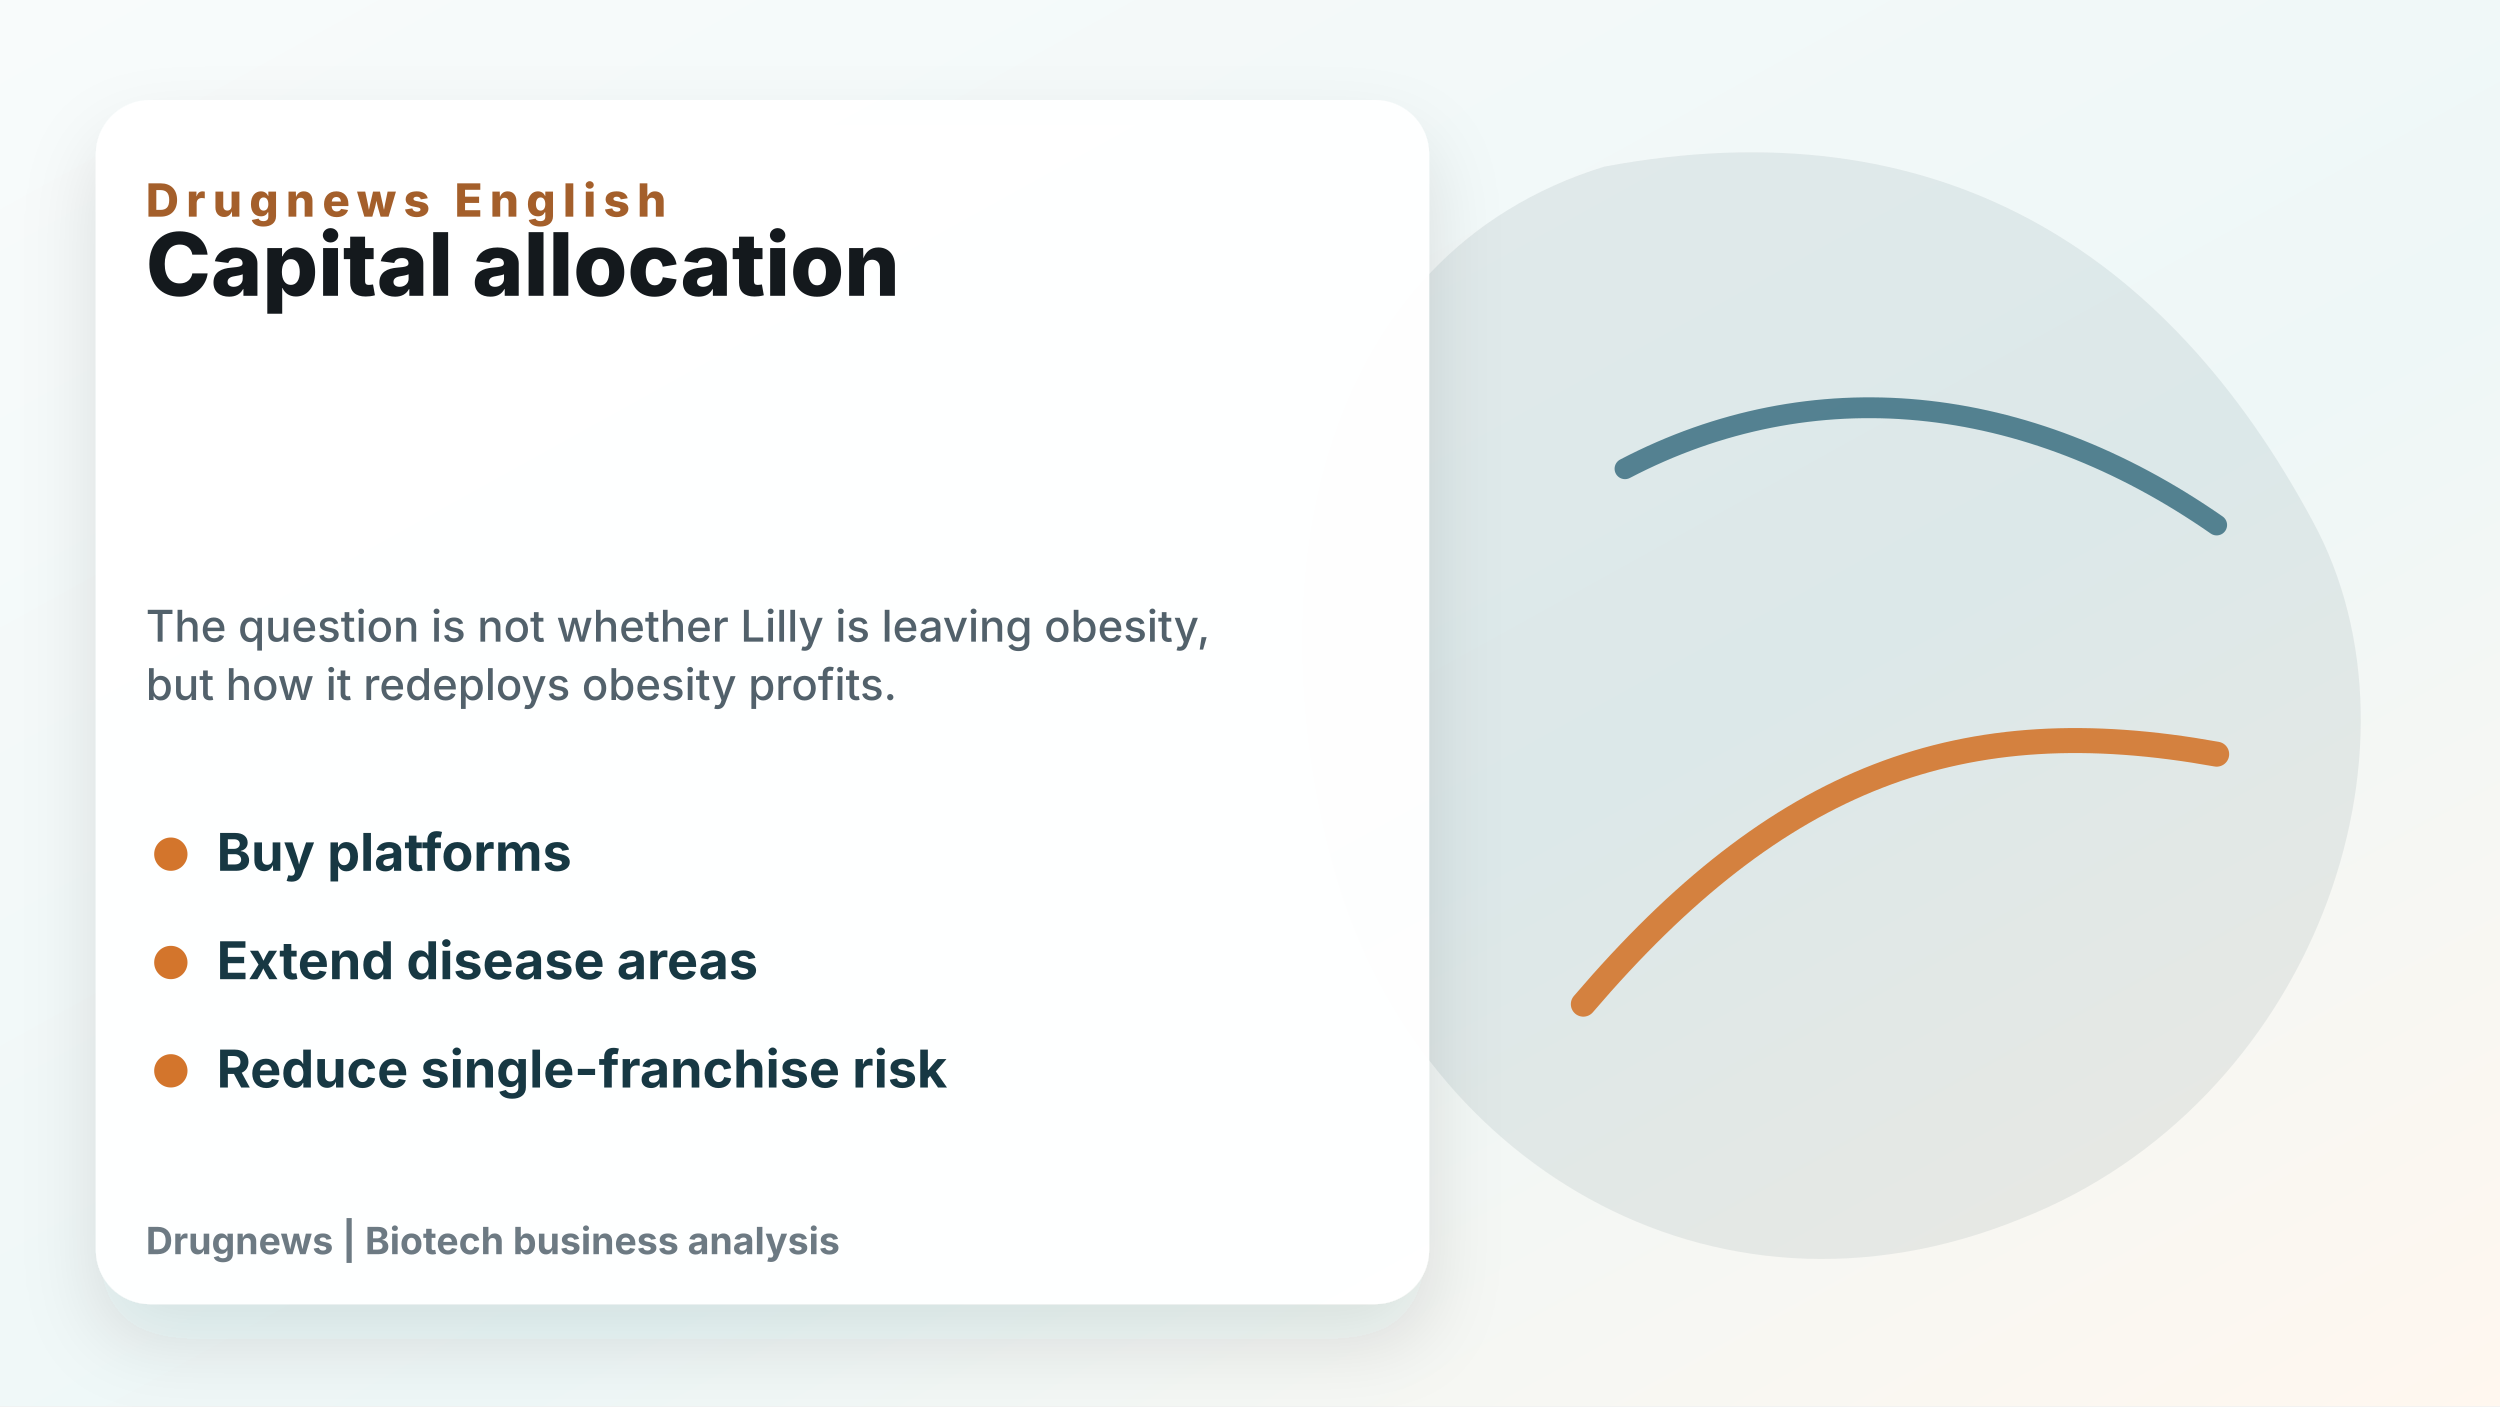
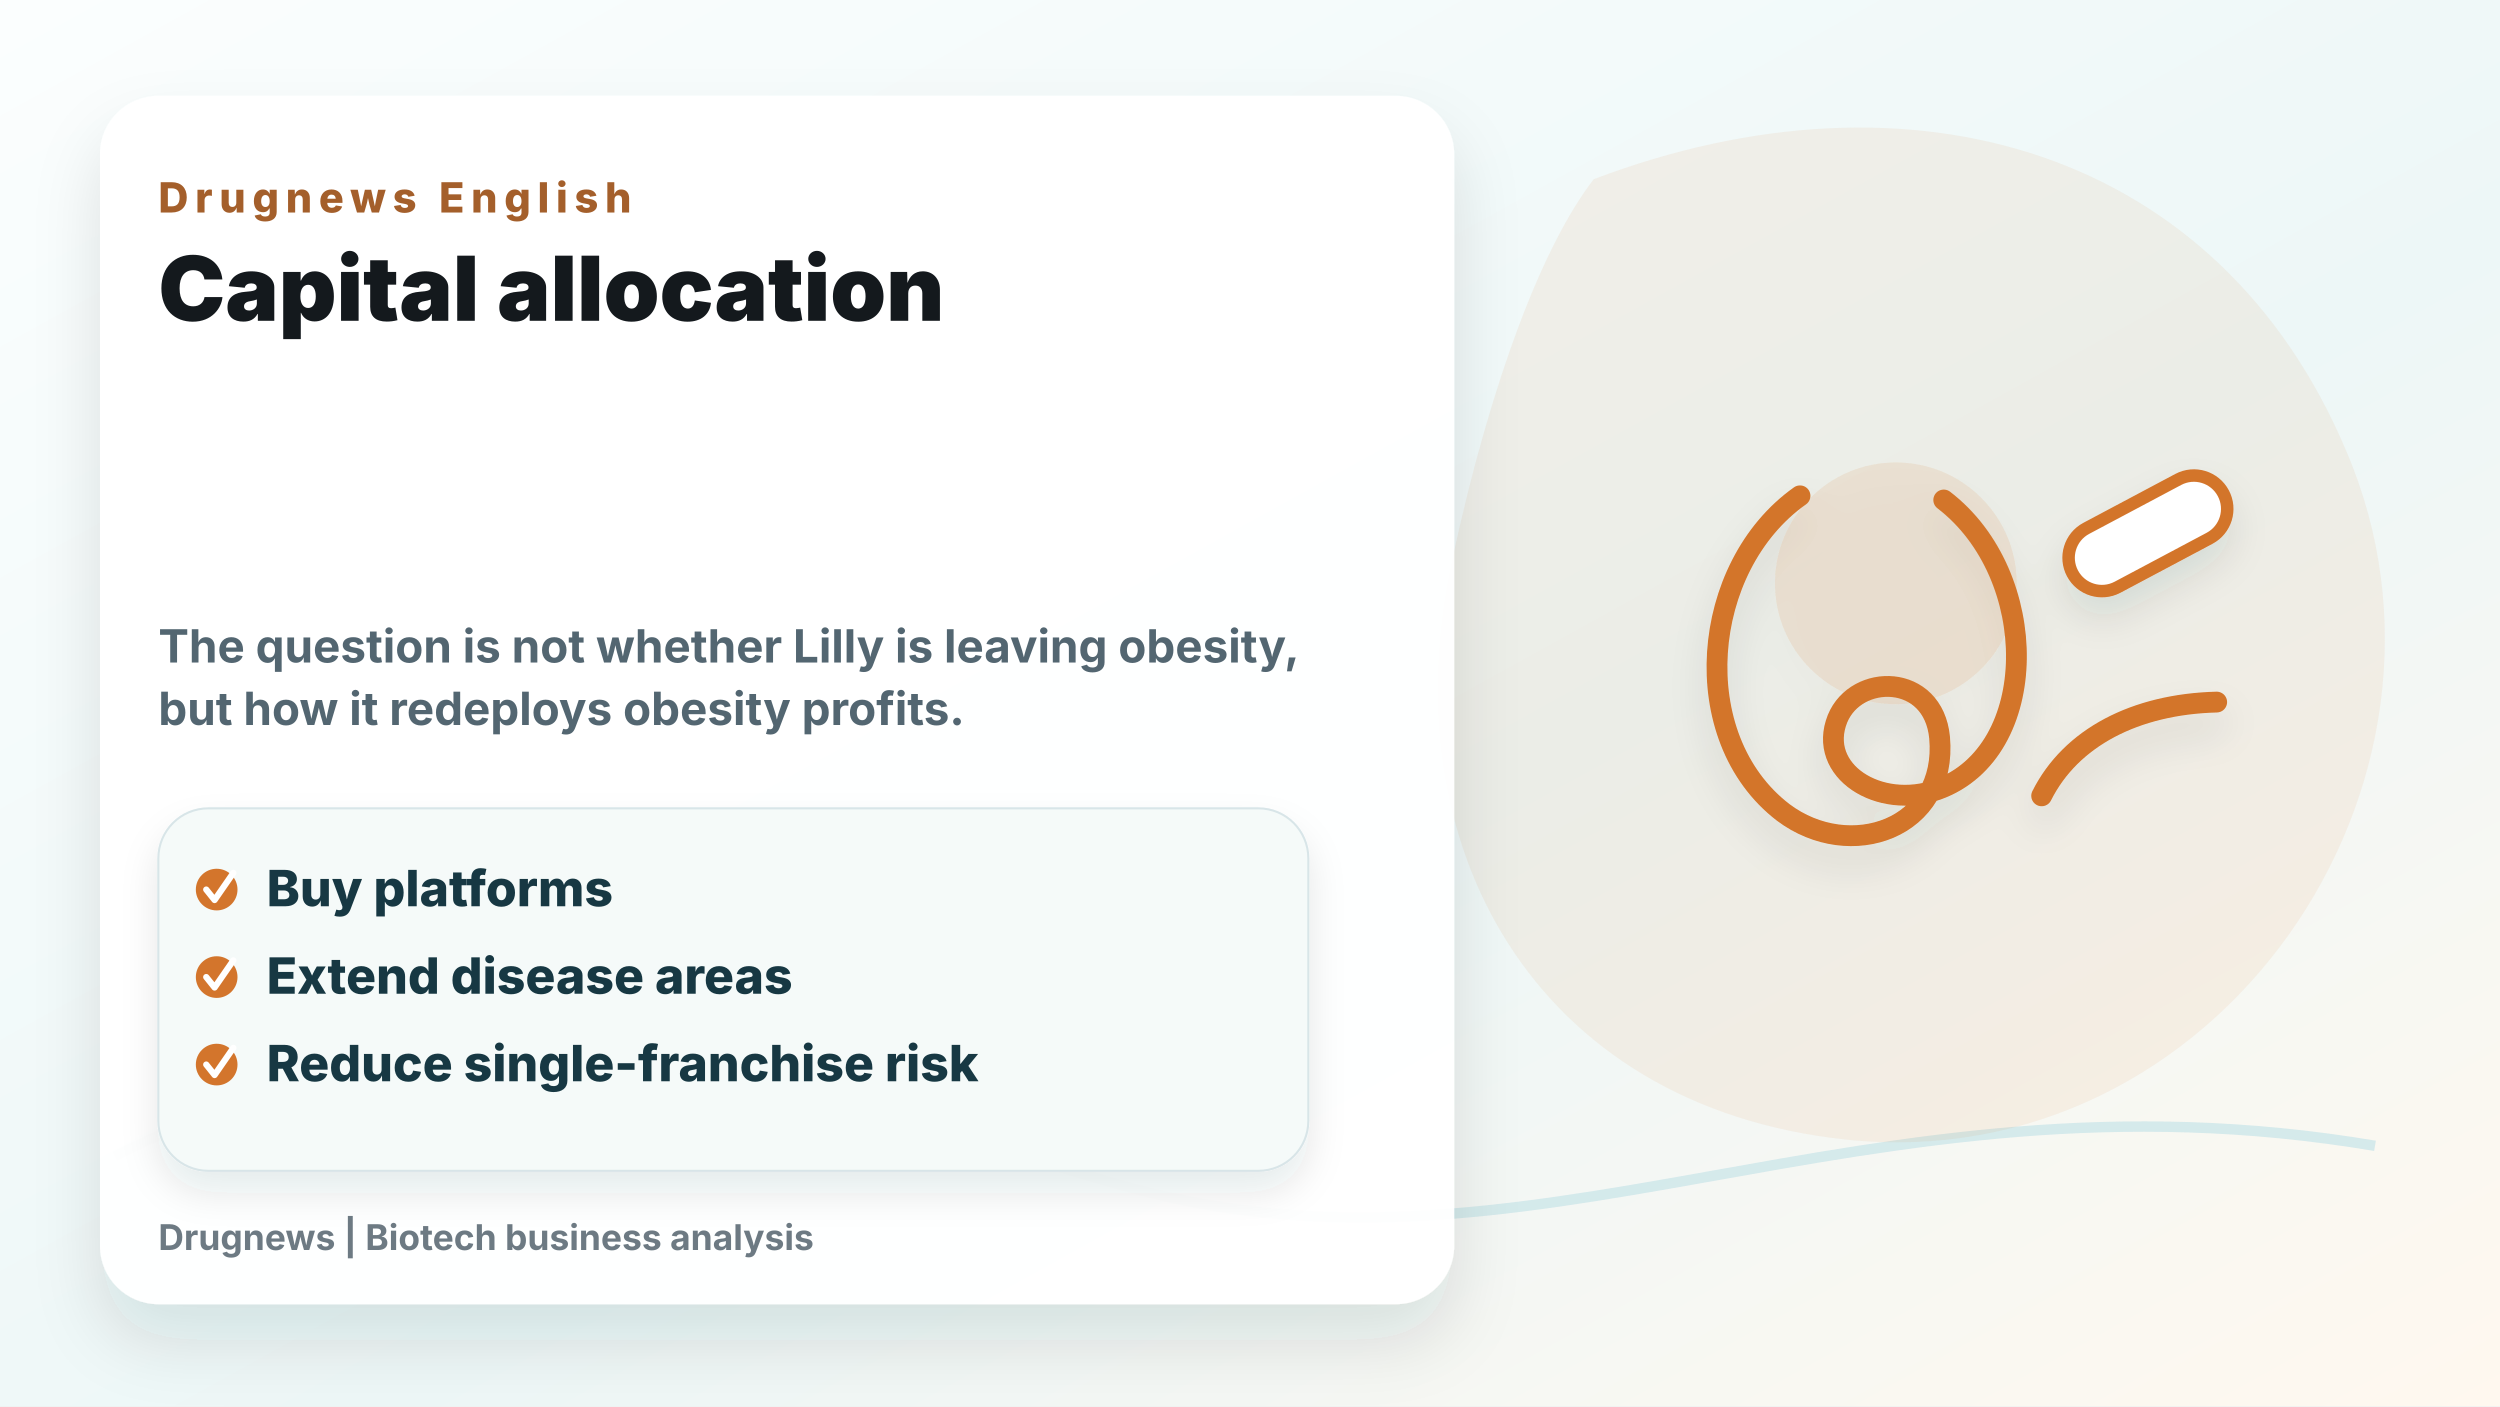
<svg xmlns="http://www.w3.org/2000/svg" width="1200" height="675" viewBox="0 0 1200 675" role="img" aria-label="Capital allocation">
  <defs>
    <linearGradient id="bg" x1="0" y1="0" x2="1" y2="1">
-       <stop offset="0%" stop-color="#f8fbfb" />
-       <stop offset="60%" stop-color="#eef7f7" />
-       <stop offset="100%" stop-color="#fff7ef" />
+       <stop offset="0%" stop-color="#fbfefe" />
+       <stop offset="58%" stop-color="#edf7f7" />
+       <stop offset="100%" stop-color="#fff8ef" />
    </linearGradient>
    <filter id="shadow" x="-20%" y="-20%" width="140%" height="140%">
-       <feDropShadow dx="0" dy="18" stdDeviation="18" flood-color="#12313c" flood-opacity="0.12" />
+       <feDropShadow dx="0" dy="18" stdDeviation="16" flood-color="#12313c" flood-opacity="0.12" />
+     </filter>
+     <filter id="soft" x="-20%" y="-20%" width="140%" height="140%">
+       <feDropShadow dx="0" dy="10" stdDeviation="9" flood-color="#12313c" flood-opacity="0.10" />
    </filter>
  </defs>
  <style>
-     .label{font:800 22px Inter,Arial,sans-serif;letter-spacing:.16em;text-transform:uppercase;fill:#a45f2b}
-     .title{font:800 42px Inter,Arial,sans-serif;fill:#14191d}
-     .subtitle{font:500 21px Inter,Arial,sans-serif;fill:#52616b}
-     .point{font:750 25px Inter,Arial,sans-serif;fill:#173843}
-     .small{font:700 18px Inter,Arial,sans-serif;fill:#6d7a83}
+     .label{font:800 20px Inter,Arial,sans-serif;letter-spacing:.16em;text-transform:uppercase;fill:#a45f2b}
+     .title{font:850 43px Inter,Arial,sans-serif;fill:#14191d}
+     .subtitle{font:650 22px Inter,Arial,sans-serif;fill:#536671}
+     .point{font:800 24px Inter,Arial,sans-serif;fill:#173843}
+     .small{font:750 17px Inter,Arial,sans-serif;fill:#6d7a83}
  </style>
  <rect width="1200" height="675" fill="url(#bg)" />
-   <path d="M770 80 C930 50 1040 120 1110 250 C1170 360 1110 530 970 585 C820 646 678 555 640 416 C602 276 634 122 770 80Z" fill="#12313c" opacity="0.08" />
-   <path d="M760 482 C854 372 942 340 1064 362" fill="none" stroke="#d3752c" stroke-width="12" stroke-linecap="round" opacity=".9" />
-   <path d="M780 225 C870 178 972 188 1064 252" fill="none" stroke="#265f73" stroke-width="10" stroke-linecap="round" opacity=".75" />
+   <path d="M55 555 C237 464 382 524 535 568 C734 626 891 508 1140 550" fill="none" stroke="#cfe7ea" stroke-width="5" opacity=".85" />
+   <path d="M765 86 C918 28 1065 72 1126 216 C1195 376 1064 566 886 547 C736 531 667 405 697 269 C716 181 741 117 765 86Z" fill="#d3752c" opacity=".08" />
  <g filter="url(#shadow)">
-     <rect x="46" y="48" width="640" height="578" rx="26" fill="#fff" opacity=".95" />
+     <rect x="48" y="46" width="650" height="580" rx="28" fill="#fff" opacity=".96" />
  </g>
-   <text x="70" y="104" class="label">Drugnews English</text>
-   <text x="70" y="142" class="title">Capital allocation</text>
-   <text x="70" y="308" class="subtitle">The question is not whether Lilly is leaving obesity,</text>
-   <text x="70" y="336" class="subtitle">but how it redeploys obesity profits.</text>
-   <g>
-     <circle cx="82" cy="410" r="8" fill="#d3752c" />
-     <text x="104" y="418" class="point">Buy platforms</text>
+   <text x="76" y="102" class="label">Drugnews English</text>
+   <text x="76" y="154" class="title" text-anchor="start">Capital allocation</text>
+   <text x="76" y="318" class="subtitle" text-anchor="start">The question is not whether Lilly is leaving obesity,</text>
+   <text x="76" y="348" class="subtitle" text-anchor="start">but how it redeploys obesity profits.</text>
+   <g filter="url(#soft)">
+     <rect x="76" y="388" width="552" height="174" rx="24" fill="#f5faf9" stroke="#d8e5e8" />
  </g>
  <g>
-     <circle cx="82" cy="462" r="8" fill="#d3752c" />
-     <text x="104" y="470" class="point">Extend disease areas</text>
+     <circle cx="104" cy="427" r="10" fill="#d3752c" />
+     <path d="M99 427 l4 5 l9 -13" fill="none" stroke="#fff" stroke-width="3" stroke-linecap="round" stroke-linejoin="round" />
+     <text x="128" y="435" class="point">Buy platforms</text>
  </g>
  <g>
-     <circle cx="82" cy="514" r="8" fill="#d3752c" />
-     <text x="104" y="522" class="point">Reduce single-franchise risk</text>
+     <circle cx="104" cy="469" r="10" fill="#d3752c" />
+     <path d="M99 469 l4 5 l9 -13" fill="none" stroke="#fff" stroke-width="3" stroke-linecap="round" stroke-linejoin="round" />
+     <text x="128" y="477" class="point">Extend disease areas</text>
  </g>
-   <text x="70" y="602" class="small">Drugnews | Biotech business analysis</text>
+   <g>
+     <circle cx="104" cy="511" r="10" fill="#d3752c" />
+     <path d="M99 511 l4 5 l9 -13" fill="none" stroke="#fff" stroke-width="3" stroke-linecap="round" stroke-linejoin="round" />
+     <text x="128" y="519" class="point">Reduce single-franchise risk</text>
+   </g>
+   <text x="76" y="600" class="small">Drugnews | Biotech business analysis</text>
+   <g filter="url(#soft)">
+     <g transform="translate(770 184) scale(1)">
+       <path d="M94 54 c-48 34-55 116-8 152 c32 24 79 8 75-36 c-3-31-40-31-49-9 c-10 25 20 44 48 34 c50-18 50-103 3-139" fill="none" stroke="#d3752c" stroke-width="10" stroke-linecap="round" />
+       <circle cx="140" cy="96" r="58" fill="#d3752c" opacity=".12" />
+       <path d="M210 198 c14-28 45-44 84-45" stroke="#d3752c" stroke-width="10" stroke-linecap="round" fill="none" />
+       <rect x="220" y="56" width="82" height="32" rx="16" fill="#fff" stroke="#d3752c" stroke-width="6" transform="rotate(-28 261 72)" />
+     </g>
+   </g>
</svg>
